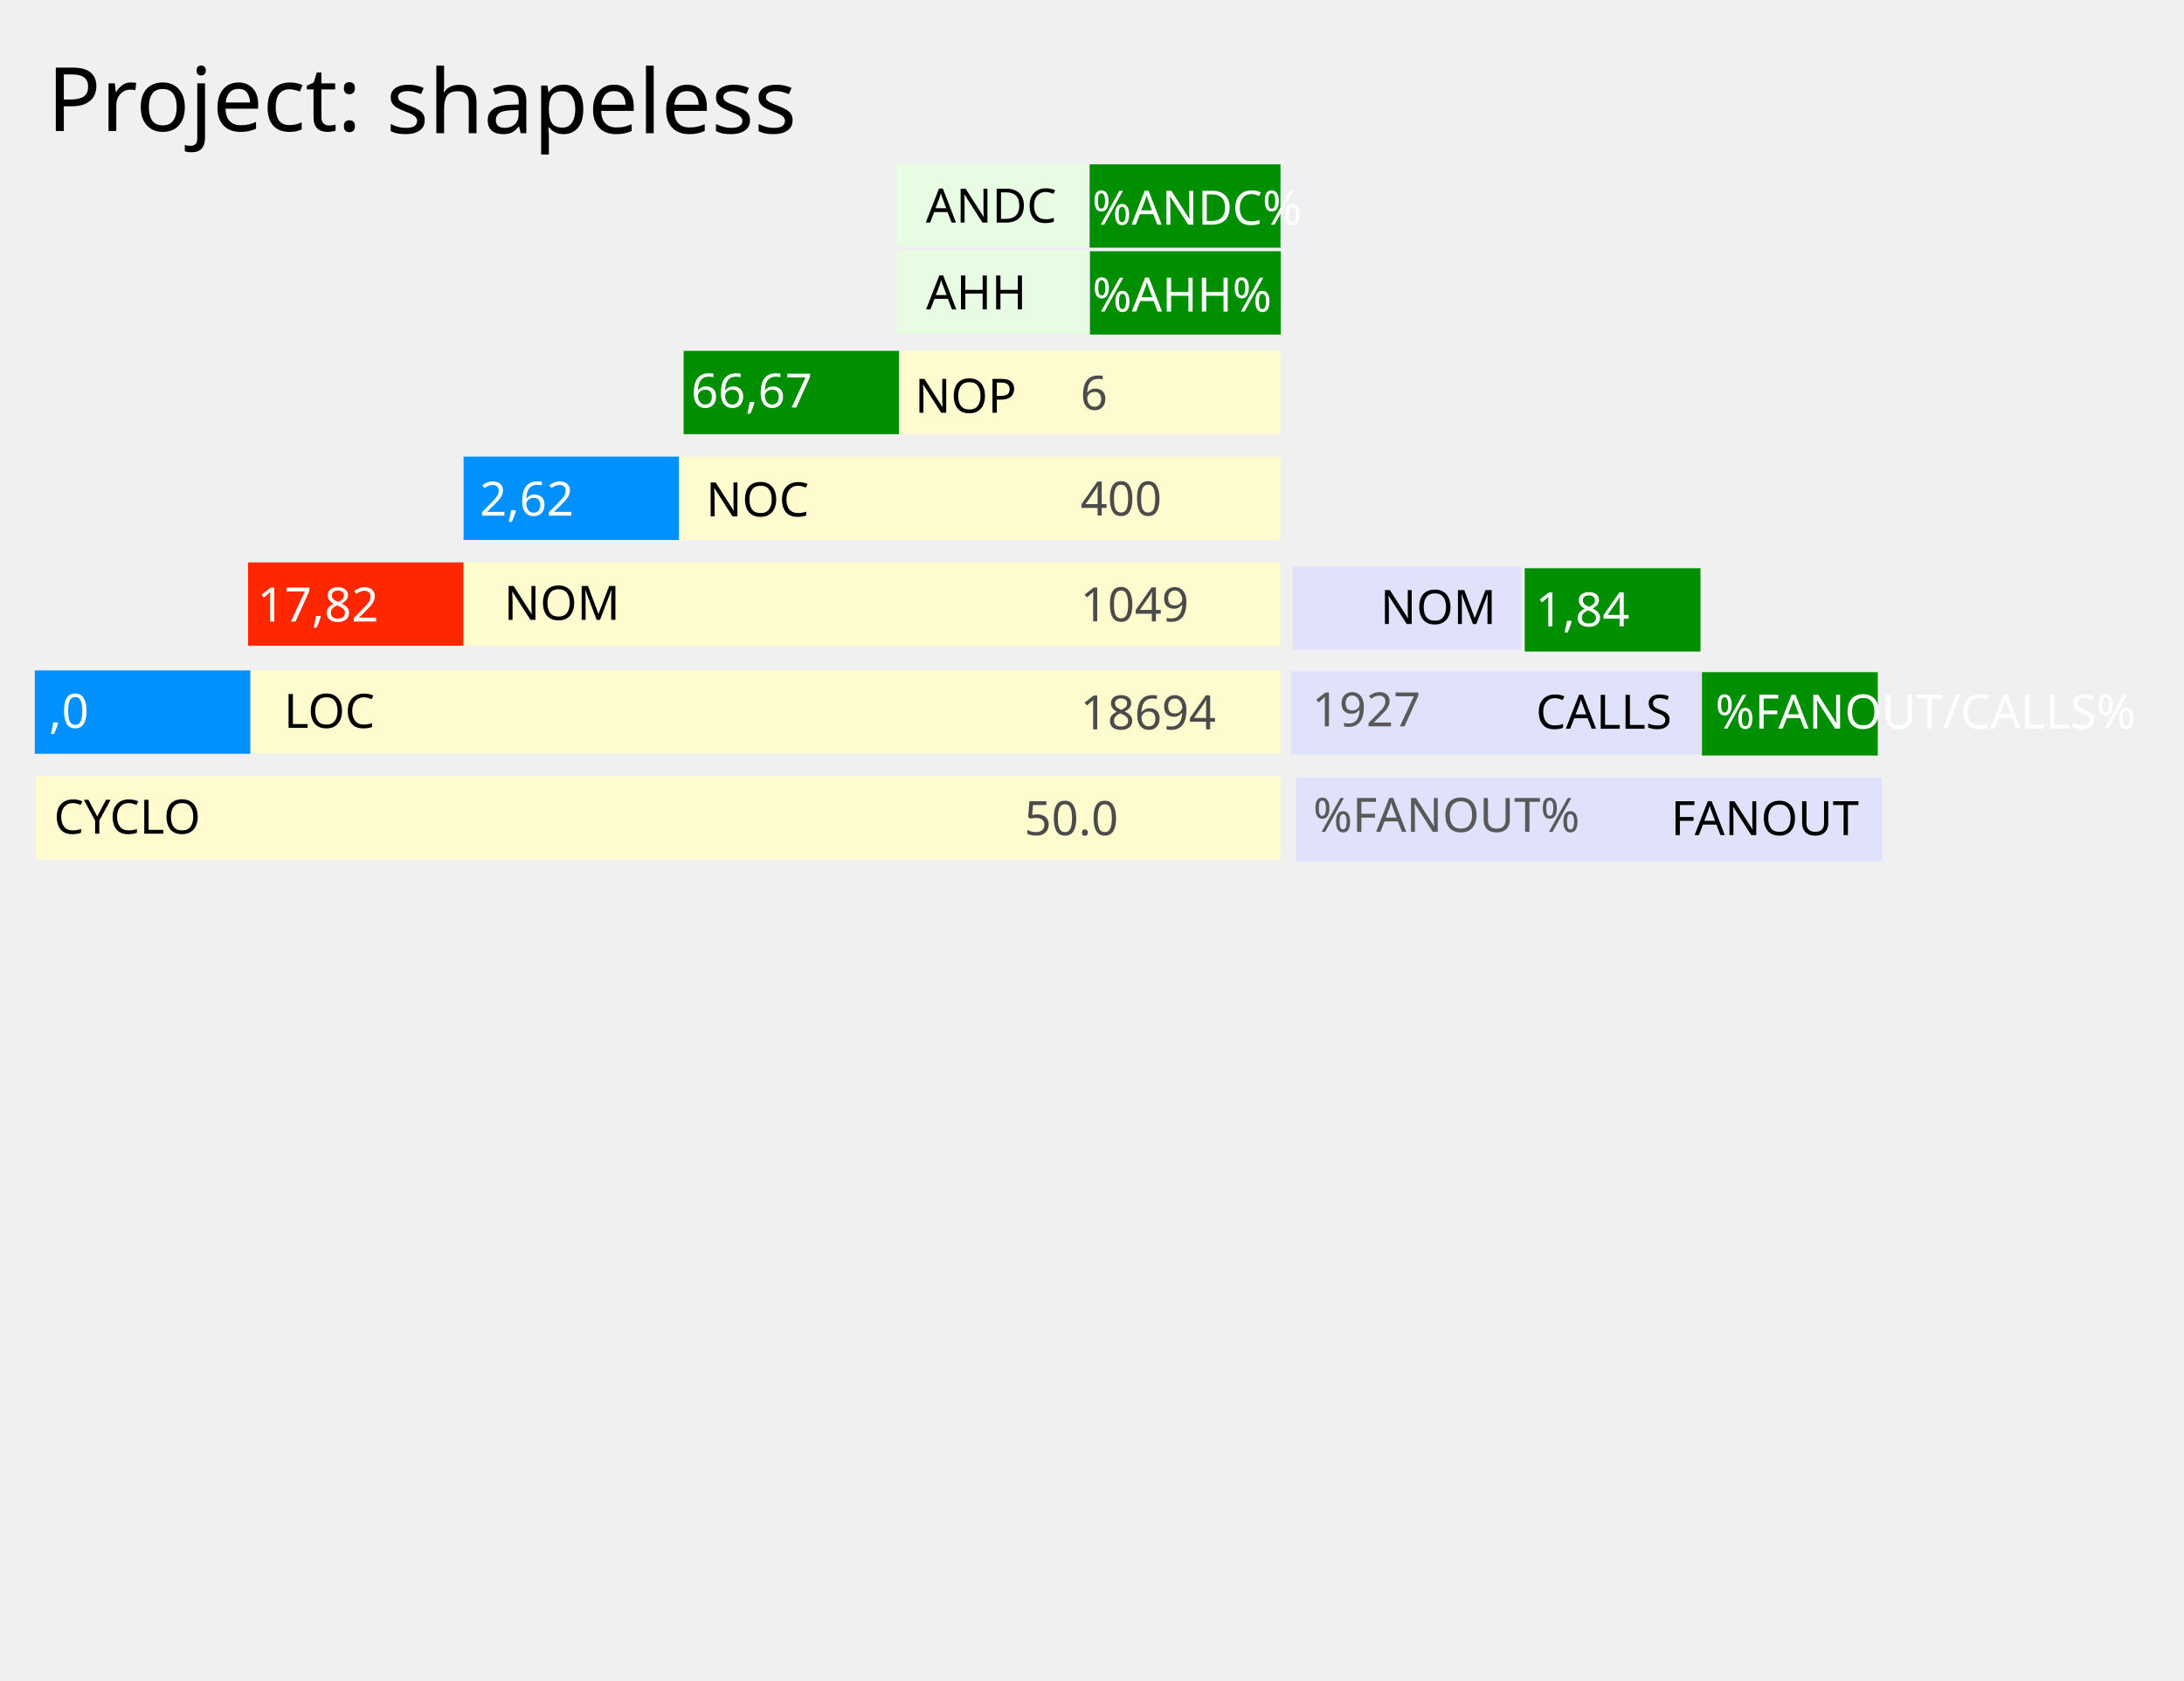
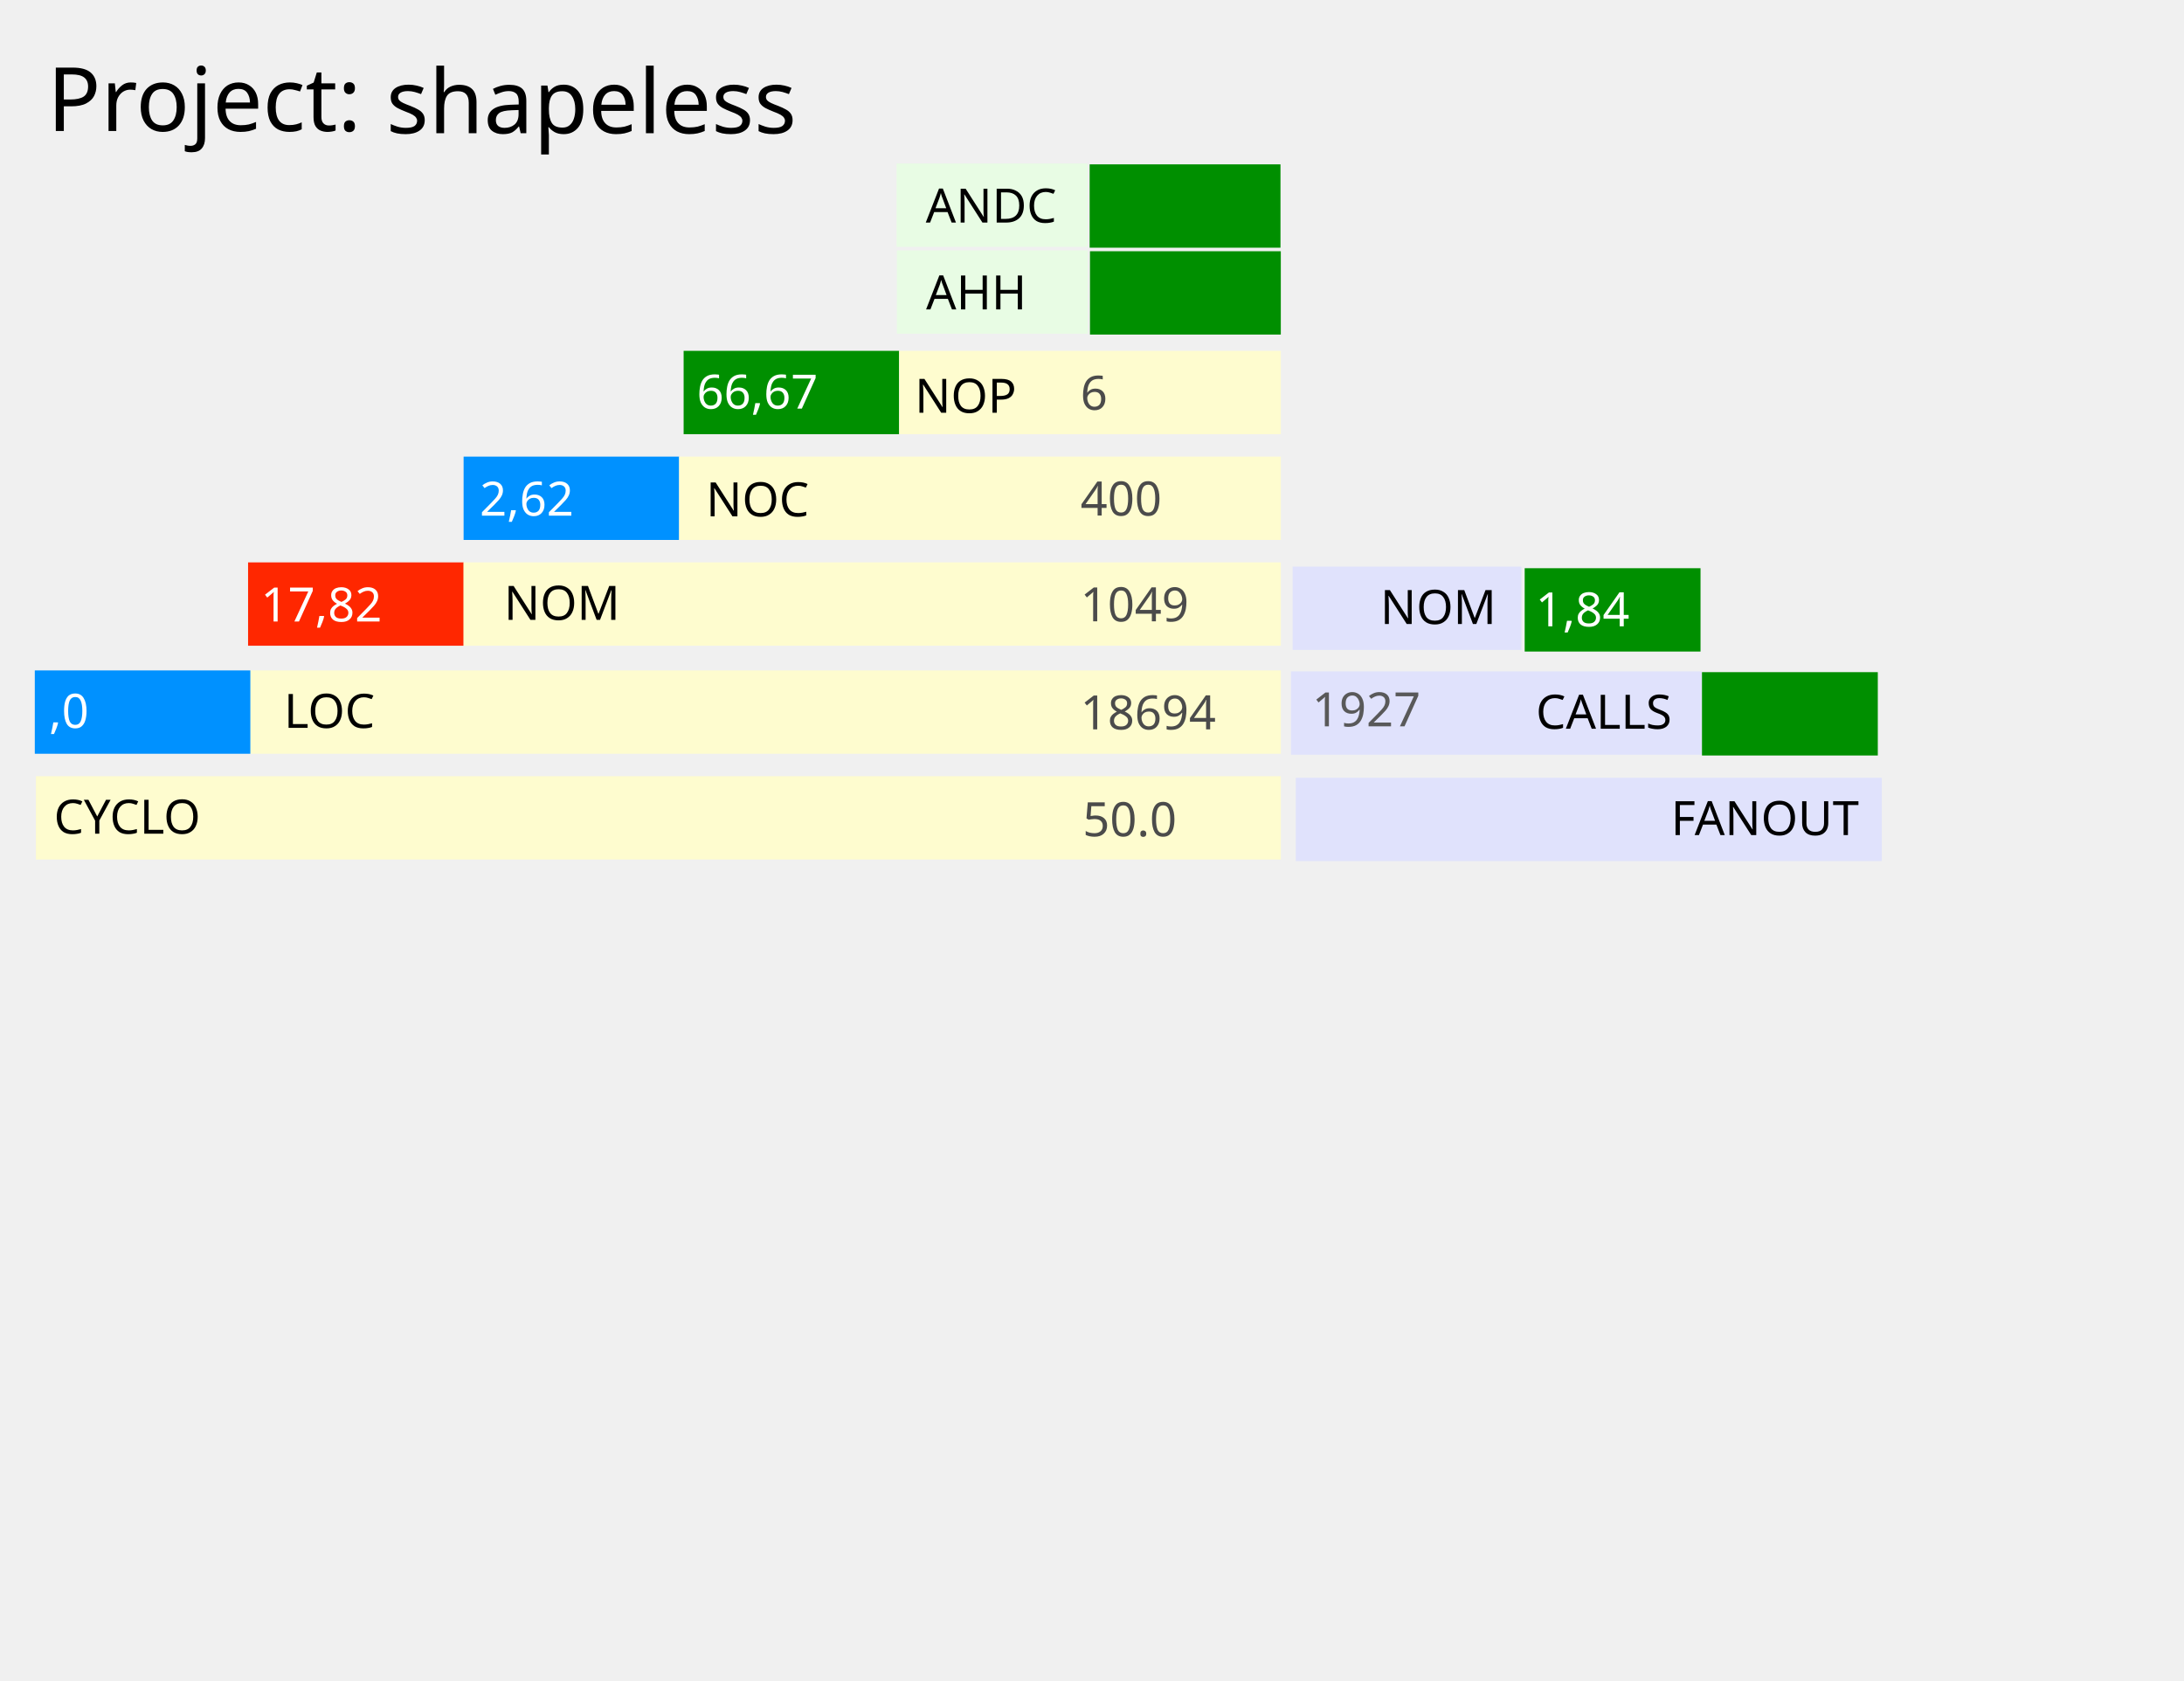
<svg xmlns="http://www.w3.org/2000/svg" xmlns:xlink="http://www.w3.org/1999/xlink" height="200mm" id="svg8" version="1.1" viewBox="0 0 260 200" width="260mm">
  <defs id="defs2">
    <linearGradient id="linearGradient840">
      <stop id="stop836" offset="0" style="stop-color:#000000;stop-opacity:1;" />
      <stop id="stop838" offset="1" style="stop-color:#000000;stop-opacity:0;" />
    </linearGradient>
    <linearGradient gradientUnits="userSpaceOnUse" id="linearGradient842" x1="33.221" x2="113.455" xlink:href="#linearGradient840" y1="-139.545" y2="-139.545" />
  </defs>
  <g id="layer1" transform="translate(0,-97)">
    <rect height="9.919" id="rect826" style="fill:#008f00;fill-opacity:1;stroke:none;stroke-width:0.14;stroke-miterlimit:4;stroke-dasharray:none;stroke-opacity:1" width="25.658" x="81.384" y="138.762" />
    <rect height="9.919" id="rect826-1" style="fill:#fefccf;fill-opacity:1;stroke:none;stroke-width:0.186;stroke-miterlimit:4;stroke-dasharray:none;stroke-opacity:1" width="45.436" x="107.041" y="138.762" />
    <text id="text1141" style="font-style:normal;font-weight:normal;font-size:10.583px;line-height:1.25;font-family:sans-serif;letter-spacing:0px;word-spacing:0px;fill:#000000;fill-opacity:1;stroke:none;stroke-width:0.265" x="108.912" xml:space="preserve" y="146.135">
      <tspan id="tspan1139" style="stroke-width:0.265" x="108.912" y="146.135">
        <tspan id="tspan1137" style="font-size:5.644px;fill:#000000;fill-opacity:1;stroke-width:0.265" x="108.912" y="146.135">NOP</tspan>
      </tspan>
    </text>
    <text id="text1115" style="font-style:normal;font-weight:normal;font-size:10.583px;line-height:1.25;font-family:sans-serif;letter-spacing:0px;word-spacing:0px;fill:#4b4b4b;fill-opacity:1;stroke:none;stroke-width:0.265" x="128.623" xml:space="preserve" y="145.776">
      <tspan id="tspan1113" style="fill:#4b4b4b;fill-opacity:1;stroke-width:0.265" x="128.623" y="145.776">
        <tspan id="tspan1111" style="font-size:5.644px;fill:#4b4b4b;fill-opacity:1;stroke-width:0.265" x="128.623" y="145.776">6</tspan>
      </tspan>
    </text>
    <rect height="9.919" id="rect826-2" style="fill:#0091ff;fill-opacity:1;stroke:none;stroke-width:0.14;stroke-miterlimit:4;stroke-dasharray:none;stroke-opacity:1" width="25.658" x="55.191" y="151.353" />
    <rect height="9.919" id="rect826-1-8" style="fill:#fefccf;fill-opacity:1;stroke:none;stroke-width:0.234;stroke-miterlimit:4;stroke-dasharray:none;stroke-opacity:1" width="71.628" x="80.849" y="151.353" />
    <text id="text1129" style="font-style:normal;font-weight:normal;font-size:10.583px;line-height:1.25;font-family:sans-serif;letter-spacing:0px;word-spacing:0px;fill:#000000;fill-opacity:1;stroke:none;stroke-width:0.265" x="84.056" xml:space="preserve" y="158.459">
      <tspan id="tspan1127" style="stroke-width:0.265" x="84.056" y="158.459">
        <tspan id="tspan1123" style="font-size:5.644px;fill:#000000;fill-opacity:1;stroke-width:0.265" x="84.056" y="158.459">NOC</tspan>
        <tspan dx="0" id="tspan1125" style="font-size:5.644px;fill:#000000;fill-opacity:1;stroke-width:0.265" x="96.668" y="158.459" />
      </tspan>
    </text>
    <text id="text1135" style="font-style:normal;font-weight:normal;font-size:10.583px;line-height:1.25;font-family:sans-serif;letter-spacing:0px;word-spacing:0px;fill:#4b4b4b;fill-opacity:1;stroke:none;stroke-width:0.265" x="128.623" xml:space="preserve" y="158.367">
      <tspan id="tspan1133" style="fill:#4b4b4b;fill-opacity:1;stroke-width:0.265" x="128.623" y="158.367">
        <tspan id="tspan1131" style="font-size:5.644px;fill:#4b4b4b;fill-opacity:1;stroke-width:0.265" x="128.623" y="158.367">400</tspan>
      </tspan>
    </text>
-     <text id="text1177" style="font-style:normal;font-weight:normal;font-size:10.583px;line-height:1.25;font-family:sans-serif;letter-spacing:0px;word-spacing:0px;fill:#ffffff;fill-opacity:1;stroke:none;stroke-width:0.265" x="82.276" xml:space="preserve" y="145.508">
-       <tspan id="tspan1175" style="stroke-width:0.265" x="82.276" y="145.508">
-         <tspan id="tspan1173" style="font-size:5.644px;fill:#ffffff;fill-opacity:1;stroke-width:0.265" x="82.276" y="145.508">66,67</tspan>
+     <text id="text1177" style="font-style:normal;font-weight:normal;font-size:10.583px;line-height:1.25;font-family:sans-serif;letter-spacing:0px;word-spacing:0px;fill:#ffffff;fill-opacity:1;stroke:none;stroke-width:0.265" x="82.944" xml:space="preserve" y="145.642">
+       <tspan id="tspan1175" style="stroke-width:0.265" x="82.944" y="145.642">
+         <tspan id="tspan1173" style="font-size:5.644px;fill:#ffffff;fill-opacity:1;stroke-width:0.265" x="82.944" y="145.642">66,67</tspan>
      </tspan>
    </text>
    <text id="text1121" style="font-style:normal;font-weight:normal;font-size:10.583px;line-height:1.25;font-family:sans-serif;letter-spacing:0px;word-spacing:0px;fill:#ffffff;fill-opacity:1;stroke:none;stroke-width:0.265" x="57.11" xml:space="preserve" y="158.383">
      <tspan id="tspan1119" style="stroke-width:0.265" x="57.11" y="158.383">
        <tspan id="tspan1117" style="font-size:5.644px;fill:#ffffff;fill-opacity:1;stroke-width:0.265" x="57.11" y="158.383">2,62</tspan>
      </tspan>
    </text>
    <rect height="9.919" id="rect826-2-8" style="fill:#ff2700;fill-opacity:1;stroke:none;stroke-width:0.14;stroke-miterlimit:4;stroke-dasharray:none;stroke-opacity:1" width="25.658" x="29.533" y="163.944" />
    <rect height="9.919" id="rect826-1-8-9" style="fill:#fefccf;fill-opacity:1;stroke:none;stroke-width:0.272;stroke-miterlimit:4;stroke-dasharray:none;stroke-opacity:1" width="97.286" x="55.191" y="163.944" />
    <text id="text1159" style="font-style:normal;font-weight:normal;font-size:10.583px;line-height:1.25;font-family:sans-serif;letter-spacing:0px;word-spacing:0px;fill:#000000;fill-opacity:1;stroke:none;stroke-width:0.265" x="60.002" xml:space="preserve" y="170.783">
      <tspan id="tspan1157" style="stroke-width:0.265" x="60.002" y="170.783">
        <tspan id="tspan1155" style="font-size:5.644px;fill:#000000;fill-opacity:1;stroke-width:0.265" x="60.002" y="170.783">NOM</tspan>
      </tspan>
    </text>
    <text id="text1171" style="font-style:normal;font-weight:normal;font-size:10.583px;line-height:1.25;font-family:sans-serif;letter-spacing:0px;word-spacing:0px;fill:#4b4b4b;fill-opacity:1;stroke:none;stroke-width:0.265" x="128.623" xml:space="preserve" y="170.958">
      <tspan id="tspan1169" style="fill:#4b4b4b;fill-opacity:1;stroke-width:0.265" x="128.623" y="170.958">
        <tspan id="tspan1167" style="font-size:5.644px;fill:#4b4b4b;fill-opacity:1;stroke-width:0.265" x="128.623" y="170.958">1049</tspan>
      </tspan>
    </text>
-     <text id="text1153" style="font-style:normal;font-weight:normal;font-size:10.583px;line-height:1.25;font-family:sans-serif;letter-spacing:0px;word-spacing:0px;fill:#ffffff;fill-opacity:1;stroke:none;stroke-width:0.265" x="30.65" xml:space="preserve" y="170.974">
-       <tspan id="tspan1151" style="stroke-width:0.265" x="30.65" y="170.974">
-         <tspan id="tspan1149" style="font-size:5.644px;fill:#ffffff;fill-opacity:1;stroke-width:0.265" x="30.65" y="170.974">17,82</tspan>
+     <text id="text1153" style="font-style:normal;font-weight:normal;font-size:10.583px;line-height:1.25;font-family:sans-serif;letter-spacing:0px;word-spacing:0px;fill:#ffffff;fill-opacity:1;stroke:none;stroke-width:0.265" x="31.051" xml:space="preserve" y="170.974">
+       <tspan id="tspan1151" style="stroke-width:0.265" x="31.051" y="170.974">
+         <tspan id="tspan1149" style="font-size:5.644px;fill:#ffffff;fill-opacity:1;stroke-width:0.265" x="31.051" y="170.974">17,82</tspan>
      </tspan>
    </text>
    <rect height="9.919" id="rect826-1-8-9-3" style="fill:#fefccf;fill-opacity:1;stroke:none;stroke-width:0.306;stroke-miterlimit:4;stroke-dasharray:none;stroke-opacity:1" width="122.677" x="29.801" y="176.803" />
    <text id="text1147" style="font-style:normal;font-weight:normal;font-size:10.583px;line-height:1.25;font-family:sans-serif;letter-spacing:0px;word-spacing:0px;fill:#000000;fill-opacity:1;stroke:none;stroke-width:0.265" x="33.81" xml:space="preserve" y="183.642">
      <tspan id="tspan1145" style="stroke-width:0.265" x="33.81" y="183.642">
        <tspan id="tspan1143" style="font-size:5.644px;fill:#000000;fill-opacity:1;stroke-width:0.265" x="33.81" y="183.642">LOC</tspan>
      </tspan>
    </text>
    <text id="text1165" style="font-style:normal;font-weight:normal;font-size:10.583px;line-height:1.25;font-family:sans-serif;letter-spacing:0px;word-spacing:0px;fill:#4b4b4b;fill-opacity:1;stroke:none;stroke-width:0.265" x="128.623" xml:space="preserve" y="183.817">
      <tspan id="tspan1163" style="fill:#4b4b4b;fill-opacity:1;stroke-width:0.265" x="128.623" y="183.817">
        <tspan id="tspan1161" style="font-size:5.644px;fill:#4b4b4b;fill-opacity:1;stroke-width:0.265" x="128.623" y="183.817">18694</tspan>
      </tspan>
    </text>
    <text id="text1199" style="font-style:normal;font-weight:normal;font-size:10.583px;line-height:1.25;font-family:sans-serif;letter-spacing:0px;word-spacing:0px;fill:#000000;fill-opacity:1;stroke:none;stroke-width:0.265" x="5.613" xml:space="preserve" y="112.594">
      <tspan id="tspan1197" style="stroke-width:0.265" x="5.613" y="112.594">
        <tspan id="tspan1195" style="stroke-width:0.265" x="5.613" y="112.594">Project:</tspan>
      </tspan>
    </text>
    <text id="text1205" style="font-style:normal;font-weight:normal;font-size:10.583px;line-height:1.25;font-family:sans-serif;letter-spacing:0px;word-spacing:0px;fill:#000000;fill-opacity:1;stroke:none;stroke-width:0.265" x="45.97" xml:space="preserve" y="112.861">
      <tspan id="tspan1203" style="stroke-width:0.265" x="45.97" y="112.861">
        <tspan id="tspan1201" style="stroke-width:0.265" x="45.97" y="112.861">shapeless</tspan>
      </tspan>
    </text>
    <rect height="9.919" id="rect826-2-8-3" style="fill:#0091ff;fill-opacity:1;stroke:none;stroke-width:0.14;stroke-miterlimit:4;stroke-dasharray:none;stroke-opacity:1" width="25.658" x="4.143" y="176.803" />
    <text id="text1153-8" style="font-style:normal;font-weight:normal;font-size:5.644px;line-height:1.25;font-family:sans-serif;letter-spacing:0px;word-spacing:0px;fill:#ffffff;fill-opacity:1;stroke:none;stroke-width:0.265" x="5.834" xml:space="preserve" y="183.64">
      <tspan id="tspan1151-1" style="stroke-width:0.265" x="5.834" y="183.64">,0<tspan id="tspan1149-5" style="font-size:5.644px;fill:#ffffff;fill-opacity:1;stroke-width:0.265" x="5.834" y="183.64" />
      </tspan>
    </text>
    <rect height="9.919" id="rect826-1-8-9-3-9" style="fill:#fefccf;fill-opacity:1;stroke:none;stroke-width:0.336;stroke-miterlimit:4;stroke-dasharray:none;stroke-opacity:1" width="148.201" x="4.276" y="189.394" />
    <text id="text1147-3" style="font-style:normal;font-weight:normal;font-size:5.644px;line-height:1.25;font-family:sans-serif;letter-spacing:0px;word-spacing:0px;fill:#000000;fill-opacity:1;stroke:none;stroke-width:0.265" x="6.415" xml:space="preserve" y="196.233">
      <tspan id="tspan1145-6" style="stroke-width:0.265" x="6.415" y="196.233">CYCLO<tspan id="tspan1143-7" style="font-size:5.644px;fill:#000000;fill-opacity:1;stroke-width:0.265" x="6.415" y="196.233" />
      </tspan>
    </text>
-     <text id="text1165-5" style="font-style:normal;font-weight:normal;font-size:10.583px;line-height:1.25;font-family:sans-serif;letter-spacing:0px;word-spacing:0px;fill:#4b4b4b;fill-opacity:1;stroke:none;stroke-width:0.265" x="121.941" xml:space="preserve" y="196.408">
-       <tspan id="tspan1163-8" style="fill:#4b4b4b;fill-opacity:1;stroke-width:0.265" x="121.941" y="196.408">
-         <tspan id="tspan1161-8" style="font-size:5.644px;fill:#4b4b4b;fill-opacity:1;stroke-width:0.265" x="121.941" y="196.408">50.0</tspan>
+     <text id="text1165-5" style="font-style:normal;font-weight:normal;font-size:10.583px;line-height:1.25;font-family:sans-serif;letter-spacing:0px;word-spacing:0px;fill:#4b4b4b;fill-opacity:1;stroke:none;stroke-width:0.265" x="128.89" xml:space="preserve" y="196.541">
+       <tspan id="tspan1163-8" style="fill:#4b4b4b;fill-opacity:1;stroke-width:0.265" x="128.89" y="196.541">
+         <tspan id="tspan1161-8" style="font-size:5.644px;fill:#4b4b4b;fill-opacity:1;stroke-width:0.265" x="128.89" y="196.541">50.0</tspan>
      </tspan>
    </text>
    <rect height="9.919" id="rect826-1-7" style="fill:#008f00;fill-opacity:1;stroke:none;stroke-width:0.132;stroke-miterlimit:4;stroke-dasharray:none;stroke-opacity:1" width="22.718" x="129.759" y="126.905" />
    <rect height="9.919" id="rect826-1-7-6" style="fill:#e8fce4;fill-opacity:1;stroke:none;stroke-width:0.132;stroke-miterlimit:4;stroke-dasharray:none;stroke-opacity:1" width="22.718" x="106.774" y="126.801" />
    <text id="text4037" style="font-style:normal;font-weight:normal;font-size:5.644px;line-height:1.25;font-family:sans-serif;letter-spacing:0px;word-spacing:0px;fill:#000000;fill-opacity:1;stroke:none;stroke-width:0.265" x="110.249" xml:space="preserve" y="133.832">
      <tspan id="tspan4035" style="stroke-width:0.265" x="110.249" y="133.832">AHH</tspan>
    </text>
    <text id="text4037-7" style="font-style:normal;font-weight:normal;font-size:5.644px;line-height:1.25;font-family:sans-serif;letter-spacing:0px;word-spacing:0px;fill:#ffffff;fill-opacity:1;stroke:none;stroke-width:0.265" x="130.055" xml:space="preserve" y="134.085">
-       <tspan id="tspan4035-5" style="fill:#ffffff;fill-opacity:1;stroke-width:0.265" x="130.055" y="134.085">%AHH%</tspan>
+       <tspan id="tspan4035-5" style="fill:#ffffff;fill-opacity:1;stroke-width:0.265" x="130.055" y="134.085" />
    </text>
    <rect height="9.919" id="rect826-1-7-2" style="fill:#008f00;fill-opacity:1;stroke:none;stroke-width:0.132;stroke-miterlimit:4;stroke-dasharray:none;stroke-opacity:1" width="22.718" x="129.72" y="116.564" />
    <rect height="9.919" id="rect826-1-7-6-3" style="fill:#e8fce4;fill-opacity:1;stroke:none;stroke-width:0.132;stroke-miterlimit:4;stroke-dasharray:none;stroke-opacity:1" width="22.718" x="106.735" y="116.459" />
    <text id="text4037-2" style="font-style:normal;font-weight:normal;font-size:5.644px;line-height:1.25;font-family:sans-serif;letter-spacing:0px;word-spacing:0px;fill:#000000;fill-opacity:1;stroke:none;stroke-width:0.265" x="110.21" xml:space="preserve" y="123.49">
      <tspan id="tspan4035-0" style="stroke-width:0.265" x="110.21" y="123.49">ANDC</tspan>
    </text>
    <text id="text4037-7-3" style="font-style:normal;font-weight:normal;font-size:5.644px;line-height:1.25;font-family:sans-serif;letter-spacing:0px;word-spacing:0px;fill:#ffffff;fill-opacity:1;stroke:none;stroke-width:0.265" x="130.016" xml:space="preserve" y="123.743">
-       <tspan id="tspan4035-5-6" style="fill:#ffffff;fill-opacity:1;stroke-width:0.265" x="130.016" y="123.743">%ANDC%</tspan>
+       <tspan id="tspan4035-5-6" style="fill:#ffffff;fill-opacity:1;stroke-width:0.265" x="130.016" y="123.743" />
    </text>
    <rect height="9.919" id="rect826-1-8-9-3-8" style="fill:#e0e2fc;fill-opacity:1;stroke:none;stroke-width:0.193;stroke-miterlimit:4;stroke-dasharray:none;stroke-opacity:1" width="48.895" x="153.695" y="176.92" />
    <rect height="9.919" id="rect826-1-8-9-3-8-5" style="fill:#e0e2fc;fill-opacity:1;stroke:none;stroke-width:0.144;stroke-miterlimit:4;stroke-dasharray:none;stroke-opacity:1" width="27.238" x="153.884" y="164.447" />
    <rect height="9.919" id="rect826-1-8-9-3-8-5-0" style="fill:#e0e2fc;fill-opacity:1;stroke:none;stroke-width:0.231;stroke-miterlimit:4;stroke-dasharray:none;stroke-opacity:1" width="69.76" x="154.262" y="189.582" />
    <text id="text1159-9" style="font-style:normal;font-weight:normal;font-size:10.583px;line-height:1.25;font-family:sans-serif;letter-spacing:0px;word-spacing:0px;fill:#000000;fill-opacity:1;stroke:none;stroke-width:0.265" x="164.325" xml:space="preserve" y="171.272">
      <tspan id="tspan1157-2" style="stroke-width:0.265" x="164.325" y="171.272">
        <tspan id="tspan1155-5" style="font-size:5.644px;fill:#000000;fill-opacity:1;stroke-width:0.265" x="164.325" y="171.272">NOM</tspan>
      </tspan>
    </text>
    <text id="text1159-9-1" style="font-style:normal;font-weight:normal;font-size:10.583px;line-height:1.25;font-family:sans-serif;letter-spacing:0px;word-spacing:0px;fill:#000000;fill-opacity:1;stroke:none;stroke-width:0.265" x="182.845" xml:space="preserve" y="183.745">
      <tspan id="tspan1157-2-7" style="font-size:5.644px;stroke-width:0.265" x="182.845" y="183.745">CALLS</tspan>
    </text>
    <text id="text1159-9-1-7" style="font-style:normal;font-weight:normal;font-size:10.583px;line-height:1.25;font-family:sans-serif;letter-spacing:0px;word-spacing:0px;fill:#000000;fill-opacity:1;stroke:none;stroke-width:0.265" x="198.92" xml:space="preserve" y="196.407">
      <tspan id="tspan1157-2-7-8" style="font-size:5.644px;stroke-width:0.265" x="198.92" y="196.407">FANOUT</tspan>
    </text>
    <rect height="9.919" id="rect826-24" style="fill:#008f00;fill-opacity:1;stroke:none;stroke-width:0.126;stroke-miterlimit:4;stroke-dasharray:none;stroke-opacity:1" width="20.933" x="181.51" y="164.636" />
    <rect height="9.919" id="rect826-24-4" style="fill:#008f00;fill-opacity:1;stroke:none;stroke-width:0.126;stroke-miterlimit:4;stroke-dasharray:none;stroke-opacity:1" width="20.933" x="202.615" y="177.009" />
    <text id="text1159-9-1-9" style="font-style:normal;font-weight:normal;font-size:10.583px;line-height:1.25;font-family:sans-serif;letter-spacing:0px;word-spacing:0px;fill:#000000;fill-opacity:1;stroke:none;stroke-width:0.265" x="156.202" xml:space="preserve" y="183.461">
      <tspan id="tspan1157-2-7-7" style="font-size:5.644px;fill:#595959;fill-opacity:1;stroke-width:0.265" x="156.202" y="183.461">1927</tspan>
    </text>
    <text id="text1159-9-1-9-3" style="font-style:normal;font-weight:normal;font-size:10.583px;line-height:1.25;font-family:sans-serif;letter-spacing:0px;word-spacing:0px;fill:#000000;fill-opacity:1;stroke:none;stroke-width:0.265" x="156.316" xml:space="preserve" y="196.022">
-       <tspan id="tspan1157-2-7-7-3" style="font-size:5.644px;fill:#595959;fill-opacity:1;stroke-width:0.265" x="156.316" y="196.022">%FANOUT%</tspan>
+       <tspan id="tspan1157-2-7-7-3" style="font-size:5.644px;fill:#595959;fill-opacity:1;stroke-width:0.265" x="156.316" y="196.022" />
    </text>
    <text id="text4037-7-3-7" style="font-style:normal;font-weight:normal;font-size:5.644px;line-height:1.25;font-family:sans-serif;letter-spacing:0px;word-spacing:0px;fill:#ffffff;fill-opacity:1;stroke:none;stroke-width:0.265" x="204.206" xml:space="preserve" y="183.728">
-       <tspan id="tspan4035-5-6-8" style="fill:#ffffff;fill-opacity:1;stroke-width:0.265" x="204.206" y="183.728">%FANOUT/CALLS%</tspan>
+       <tspan id="tspan4035-5-6-8" style="fill:#ffffff;fill-opacity:1;stroke-width:0.265" x="204.206" y="183.728" />
    </text>
    <text id="text4037-7-3-7-2" style="font-style:normal;font-weight:normal;font-size:5.644px;line-height:1.25;font-family:sans-serif;letter-spacing:0px;word-spacing:0px;fill:#ffffff;fill-opacity:1;stroke:none;stroke-width:0.265" x="182.806" xml:space="preserve" y="171.557">
      <tspan id="tspan4035-5-6-8-8" style="fill:#ffffff;fill-opacity:1;stroke-width:0.265" x="182.806" y="171.557">1,84</tspan>
    </text>
  </g>
</svg>
